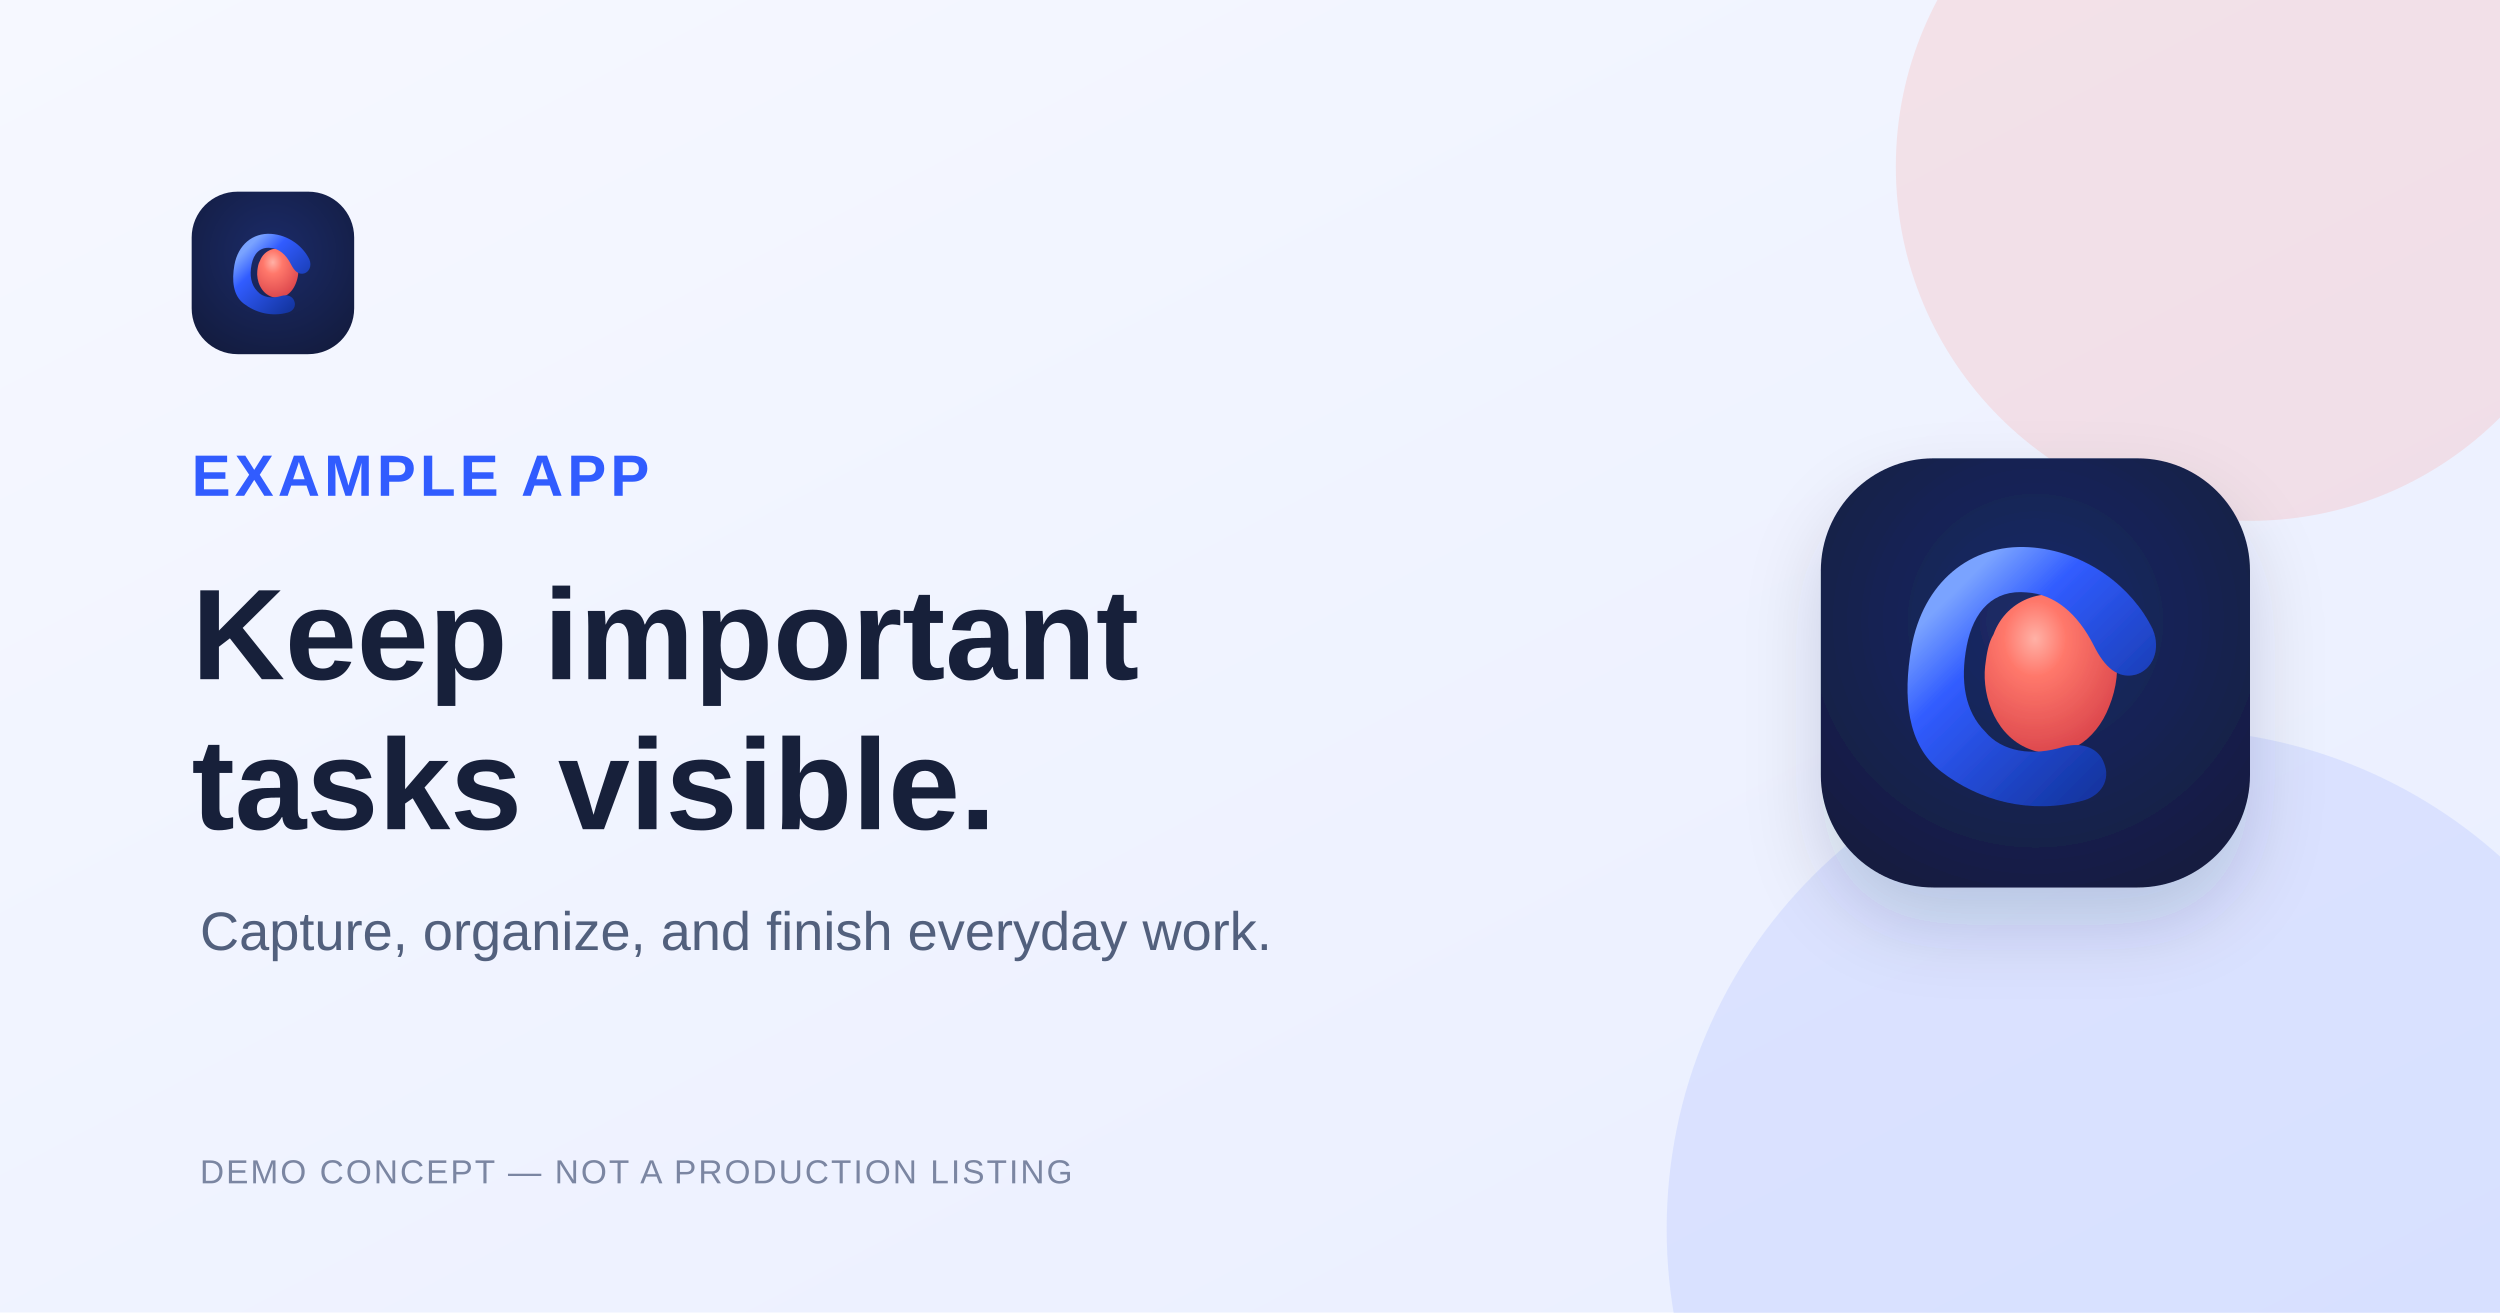
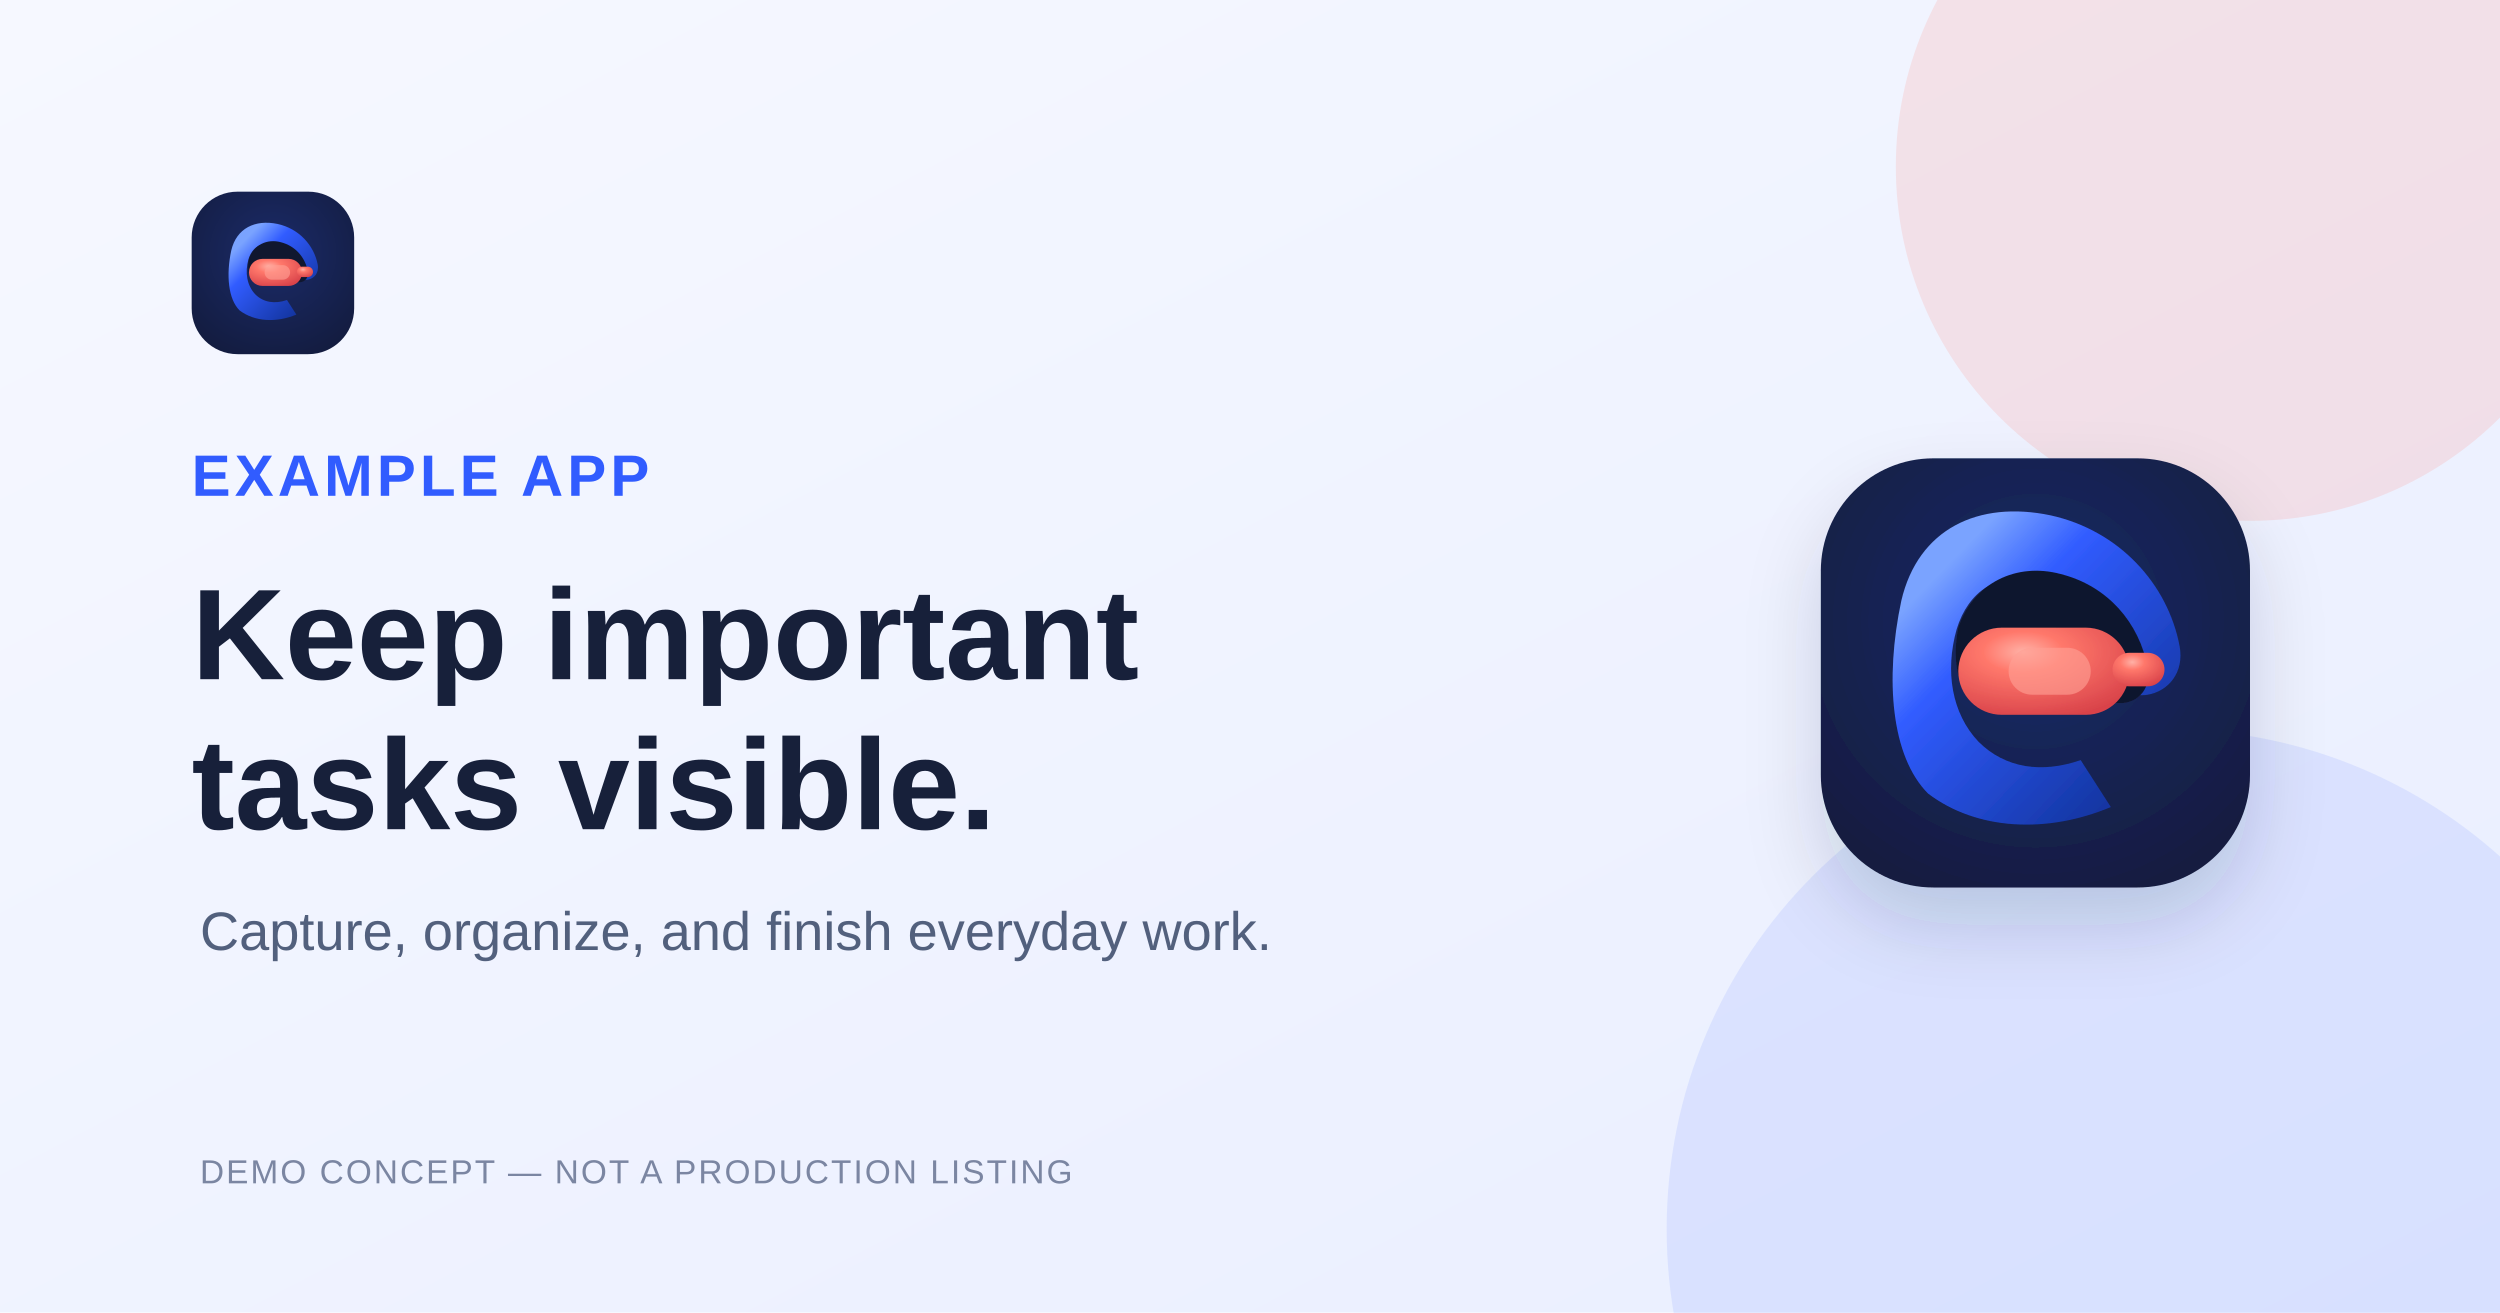
<svg xmlns="http://www.w3.org/2000/svg" viewBox="0 0 1200 630" role="img" aria-labelledby="title desc">
  <defs>
    <linearGradient id="bg" x1="0" y1="0" x2="1" y2="1">
      <stop offset="0" stop-color="#F6F8FF" />
      <stop offset="1" stop-color="#E9EEFF" />
    </linearGradient>
    <radialGradient id="iconBg" cx="50%" cy="38%" r="78%">
      <stop offset="0" stop-color="#1B2B69" />
      <stop offset="1" stop-color="#121A3A" />
    </radialGradient>
    <linearGradient id="iconCobalt" x1="18%" y1="18%" x2="82%" y2="86%">
      <stop offset="0" stop-color="#7AA3FF" />
      <stop offset=".28" stop-color="#315CFF" />
      <stop offset="1" stop-color="#1436A3" />
    </linearGradient>
    <radialGradient id="iconCoral" cx="38%" cy="28%" r="78%">
      <stop offset="0" stop-color="#FFB1A6" />
      <stop offset=".3" stop-color="#FF786B" />
      <stop offset="1" stop-color="#D9434A" />
    </radialGradient>
    <filter id="shadow" x="-30%" y="-30%" width="160%" height="160%">
      <feDropShadow dx="0" dy="18" stdDeviation="18" flood-color="#17203A" flood-opacity=".16" />
    </filter>
  </defs>
  <rect width="1200" height="630" fill="url(#bg)" />
  <circle cx="1080" cy="80" r="170" fill="#FF786B" opacity=".16" />
  <circle cx="1040" cy="590" r="240" fill="#315CFF" opacity=".10" />
  <g transform="translate(92 92)">
    <rect width="78" height="78" rx="22" fill="url(#iconBg)" />
    <g transform="translate(7 7) scale(.25)">
-       <path fill="url(#iconCoral)" d="M 103 105 C 111 83 136 75 156 86 C 178 99 181 126 172 148 C 164 169 145 181 126 174 C 105 167 96 143 98 124 C 99 116 100 110 103 105 Z" />
-       <path fill="url(#iconCobalt)" d="M 72 187 C 51 171 49 142 54 113 C 61 74 89 51 124 53 C 158 55 186 77 198 102 C 203 114 198 126 188 129 C 177 132 169 124 163 112 C 153 92 139 81 123 80 C 103 78 91 91 87 112 C 83 133 86 151 98 163 C 108 175 126 178 145 172 C 156 169 166 173 169 182 C 173 192 167 201 157 204 C 125 213 94 204 72 187 Z" />
+       <path fill="url(#iconCobalt)" d="M 64 200 C 42 178 38 132 48 85 C 58 42 94 25 137 34 C 178 43 207 75 214 112 C 217 128 207 139 195 141 C 184 143 177 135 173 123 C 166 97 150 79 130 73 C 106 67 88 79 81 102 C 74 127 78 152 94 169 C 110 185 132 188 155 180 L 173 208 C 135 224 93 222 64 200 Z" />
+       <path fill="#10172F" d="M 82 101 C 91 74 117 62 143 69 C 171 76 190 98 195 125 C 197 137 190 145 180 146 L 93 146 C 82 140 78 121 82 101 Z" />
+       <rect x="82" y="101" width="102" height="52" rx="26" fill="url(#iconCoral)" />
+       <rect x="112" y="113" width="49" height="28" rx="14" fill="#FF9F94" opacity=".62" />
+       <rect x="174" y="116" width="31" height="20" rx="10" fill="url(#iconCoral)" />
    </g>
  </g>
  <text x="92" y="238" fill="#315CFF" font-family="Arial, Helvetica, sans-serif" font-size="28" font-weight="700" letter-spacing="2">EXAMPLE APP</text>
  <text x="92" y="326" fill="#17203A" font-family="Arial, Helvetica, sans-serif" font-size="62" font-weight="700">Keep important</text>
  <text x="92" y="398" fill="#17203A" font-family="Arial, Helvetica, sans-serif" font-size="62" font-weight="700">tasks visible.</text>
  <text x="96" y="456" fill="#52607D" font-family="Arial, Helvetica, sans-serif" font-size="26">Capture, organize, and finish everyday work.</text>
  <g transform="translate(874 220)" filter="url(#shadow)">
    <rect width="206" height="206" rx="54" fill="url(#iconBg)" />
    <g transform="scale(.8046875)">
-       <path fill="url(#iconCoral)" d="M 103 105 C 111 83 136 75 156 86 C 178 99 181 126 172 148 C 164 169 145 181 126 174 C 105 167 96 143 98 124 C 99 116 100 110 103 105 Z" />
-       <path fill="url(#iconCobalt)" d="M 72 187 C 51 171 49 142 54 113 C 61 74 89 51 124 53 C 158 55 186 77 198 102 C 203 114 198 126 188 129 C 177 132 169 124 163 112 C 153 92 139 81 123 80 C 103 78 91 91 87 112 C 83 133 86 151 98 163 C 108 175 126 178 145 172 C 156 169 166 173 169 182 C 173 192 167 201 157 204 C 125 213 94 204 72 187 Z" />
+       <path fill="url(#iconCobalt)" d="M 64 200 C 42 178 38 132 48 85 C 58 42 94 25 137 34 C 178 43 207 75 214 112 C 217 128 207 139 195 141 C 184 143 177 135 173 123 C 166 97 150 79 130 73 C 106 67 88 79 81 102 C 74 127 78 152 94 169 C 110 185 132 188 155 180 L 173 208 C 135 224 93 222 64 200 Z" />
+       <path fill="#10172F" d="M 82 101 C 91 74 117 62 143 69 C 171 76 190 98 195 125 C 197 137 190 145 180 146 L 93 146 C 82 140 78 121 82 101 Z" />
+       <rect x="82" y="101" width="102" height="52" rx="26" fill="url(#iconCoral)" />
+       <rect x="112" y="113" width="49" height="28" rx="14" fill="#FF9F94" opacity=".62" />
+       <rect x="174" y="116" width="31" height="20" rx="10" fill="url(#iconCoral)" />
    </g>
  </g>
  <text x="96" y="568" fill="#7B86A2" font-family="Arial, Helvetica, sans-serif" font-size="16" letter-spacing="1">DEMO CONCEPT — NOT A PRODUCTION LISTING</text>
</svg>
